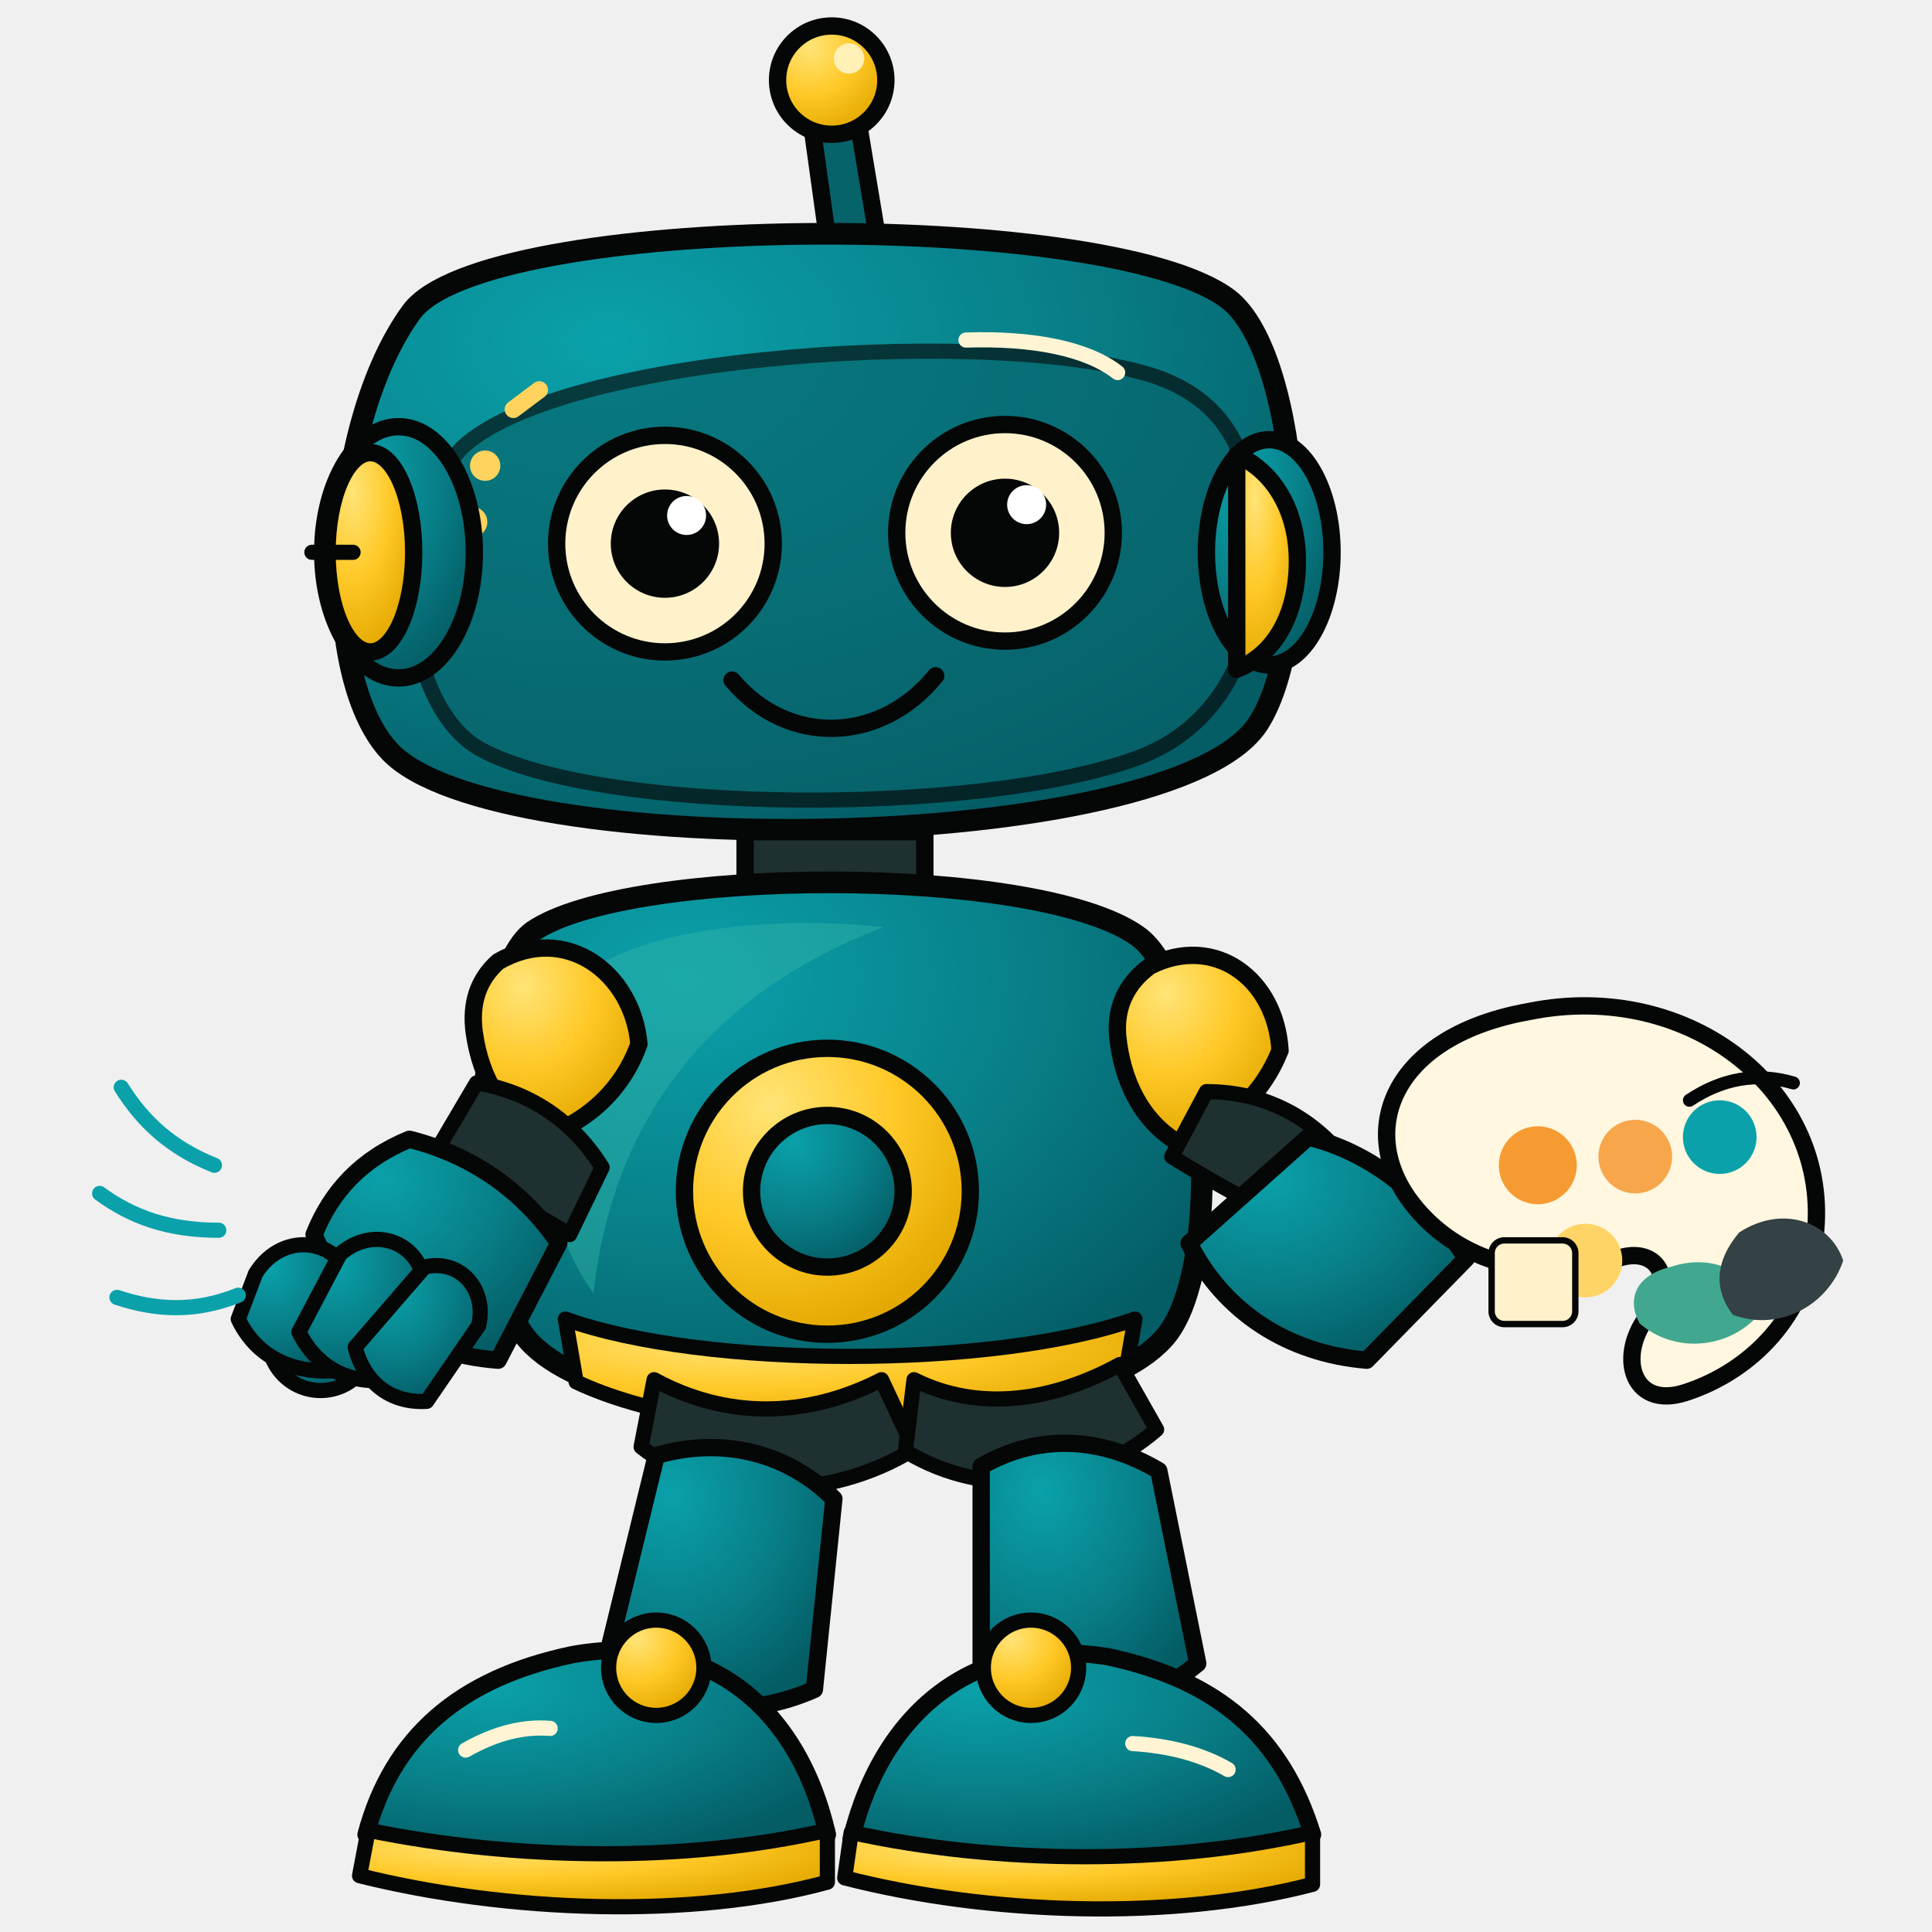
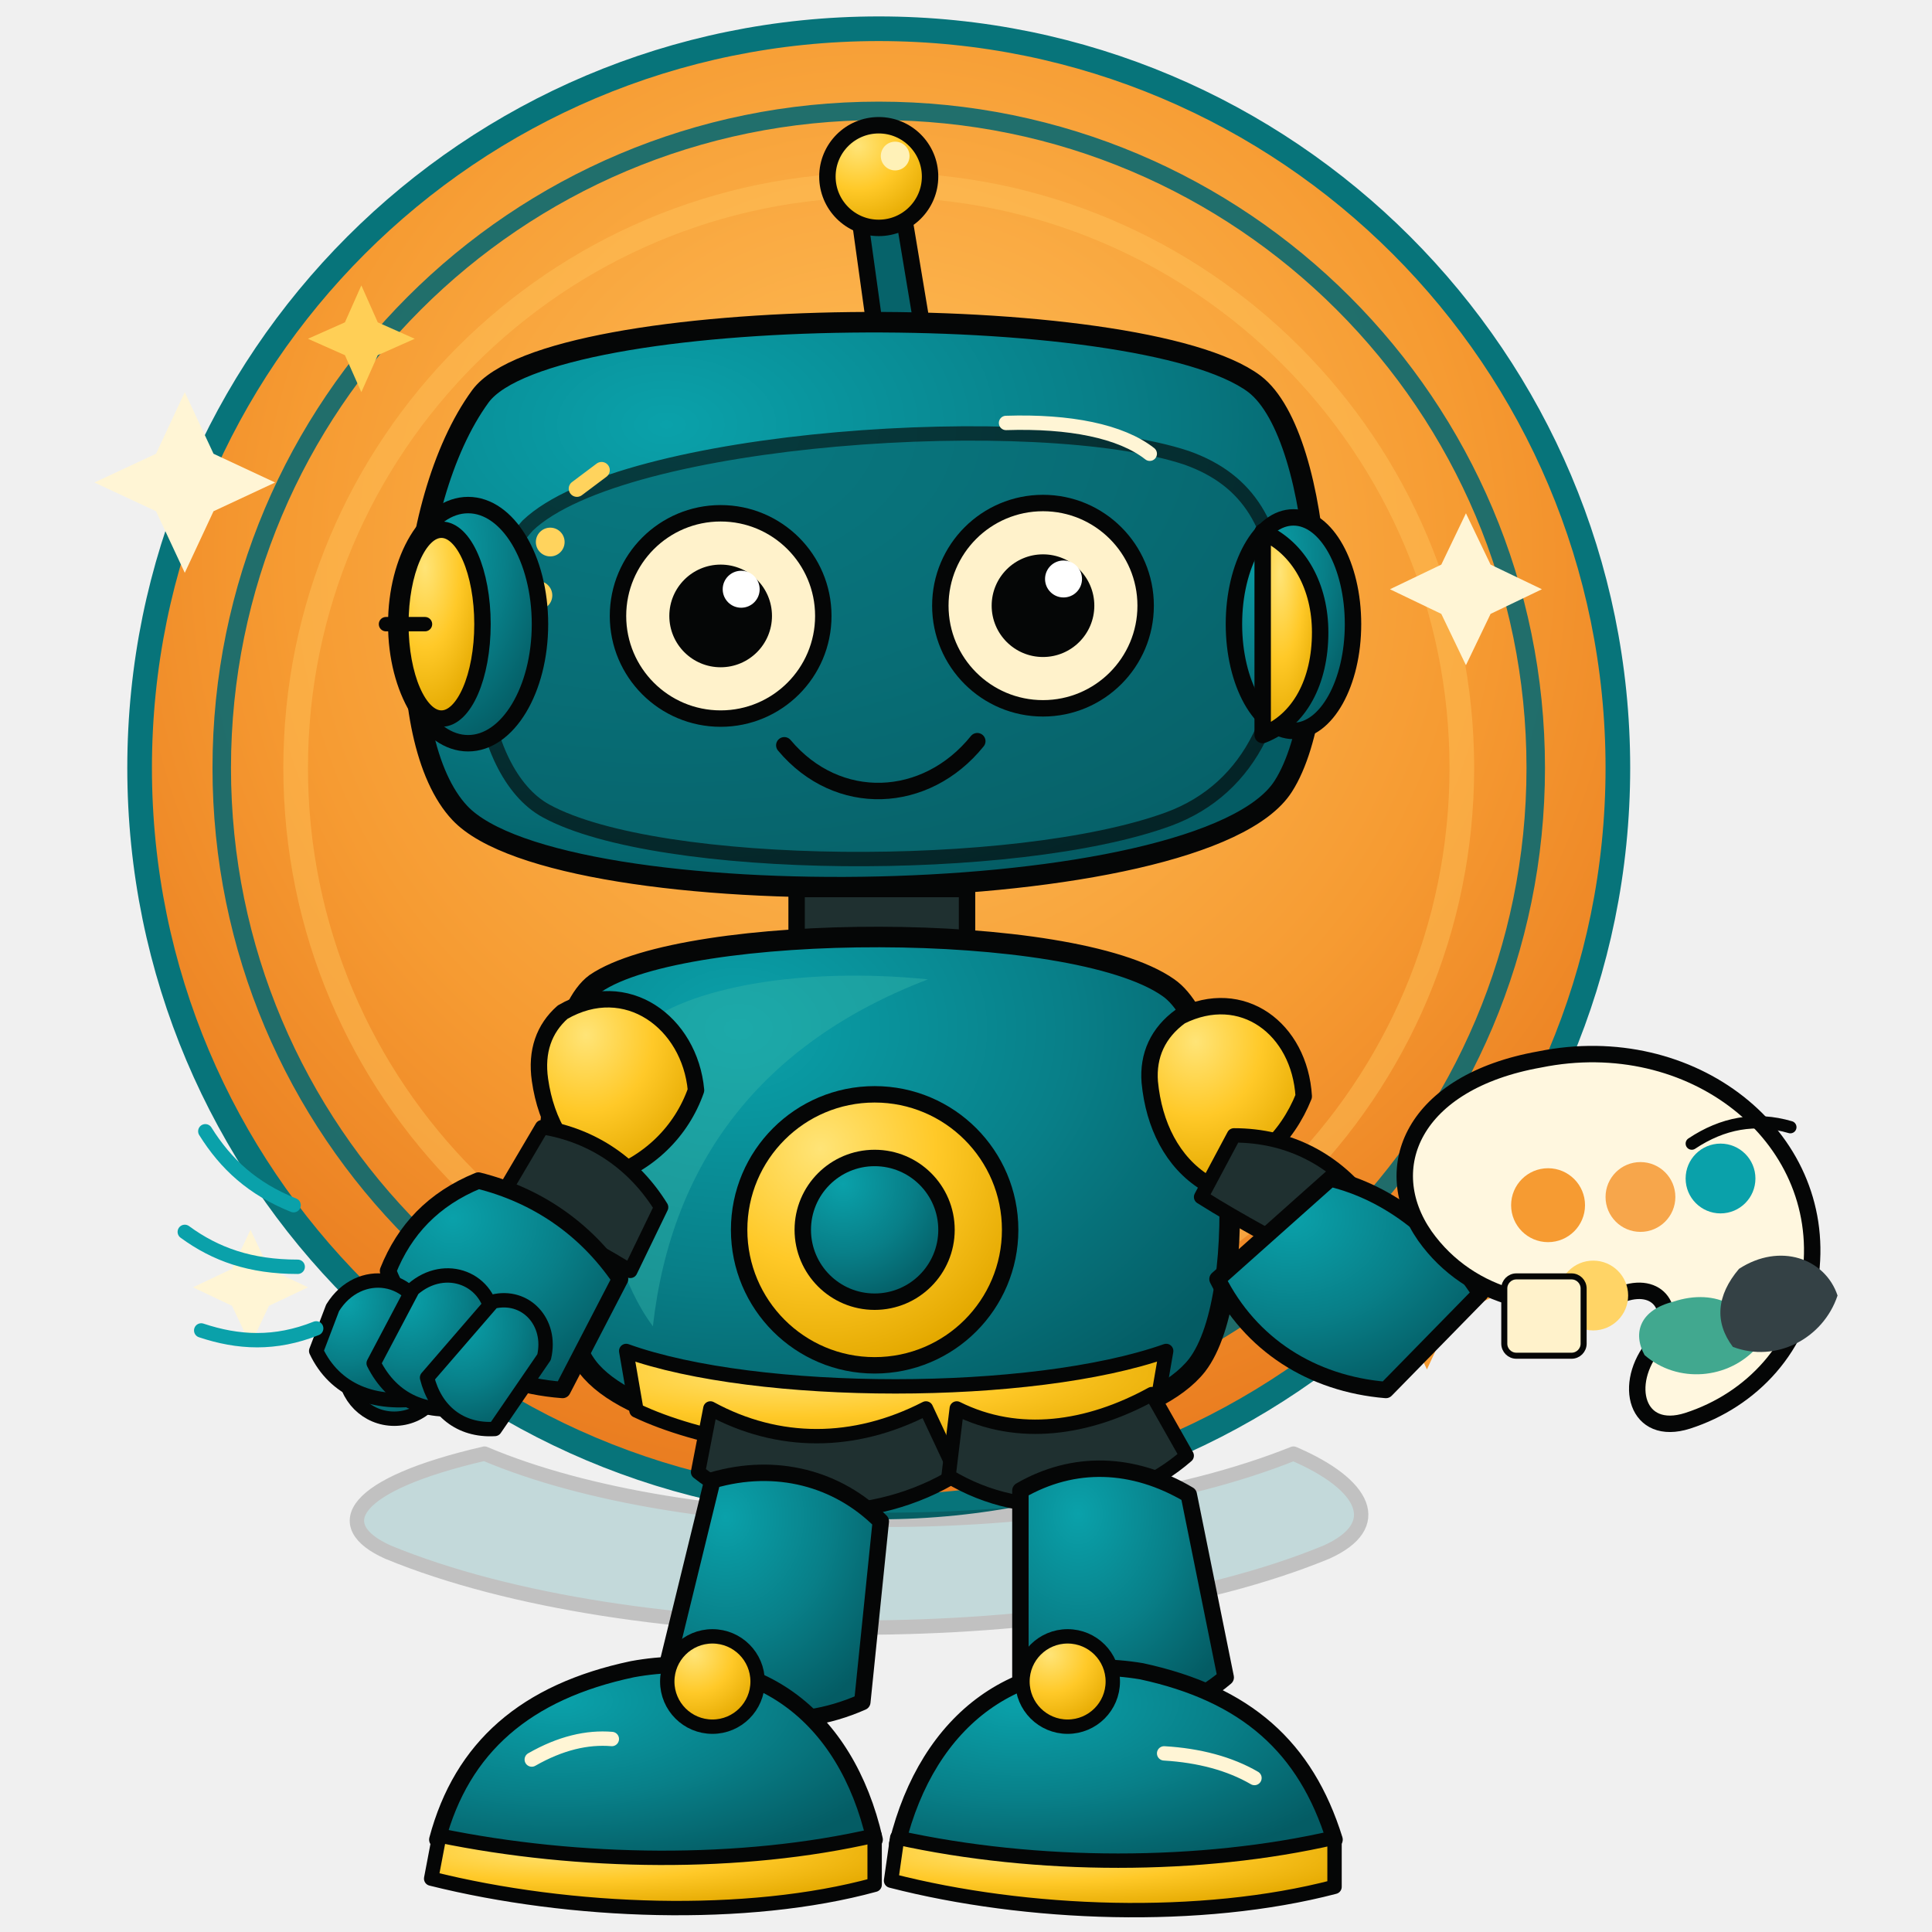
- <svg xmlns="http://www.w3.org/2000/svg" viewBox="128 118 892 892" version="1.1" role="img" aria-labelledby="title desc">
+ <svg xmlns="http://www.w3.org/2000/svg" viewBox="84 69 941 941" version="1.1" role="img" aria-labelledby="title desc">
  <defs>
    <radialGradient id="sunrise" cx="50%" cy="36%" r="64%">
      <stop offset="0" stop-color="#ffc15b" />
      <stop offset="0.62" stop-color="#f69b32" />
      <stop offset="1" stop-color="#e97b1f" />
    </radialGradient>
    <radialGradient id="tealGloss" cx="28%" cy="18%" r="88%">
      <stop offset="0" stop-color="#0aa1aa" />
      <stop offset="0.55" stop-color="#087f88" />
      <stop offset="1" stop-color="#045c64" />
    </radialGradient>
    <radialGradient id="goldGloss" cx="30%" cy="20%" r="82%">
      <stop offset="0" stop-color="#ffe477" />
      <stop offset="0.52" stop-color="#ffc928" />
      <stop offset="1" stop-color="#e4a900" />
    </radialGradient>
    <radialGradient id="creamGloss" cx="30%" cy="20%" r="86%">
      <stop offset="0" stop-color="#fff2cb" />
      <stop offset="1" stop-color="#fff2cb" />
    </radialGradient>
  </defs>
+   <g id="brandy-badge-background">
+     <circle fill="url(#sunrise)" stroke="#07747a" stroke-width="12" stroke-linecap="round" stroke-linejoin="round" cx="512" cy="443" r="360" />
+     <circle fill="none" stroke="#0a6971" stroke-width="9" stroke-linecap="round" stroke-linejoin="round" cx="512" cy="443" r="320" opacity=".9" />
+     <circle fill="none" stroke="#ffc45a" stroke-width="12" stroke-linecap="round" stroke-linejoin="round" cx="512" cy="443" r="284" opacity=".45" />
+     <path fill="#0f7f82" stroke="#050606" stroke-width="7" stroke-linecap="round" stroke-linejoin="round" opacity=".2" d="M320 777c99 42 284 44 394 0 35 15 45 35 16 48-119 49-338 49-457 0-29-13-18-33 47-48z" />
+   </g>
+   <g id="sparkles">
+     <path fill="#fff5d5" d="M174 260l14 30 30 14-30 14-14 30-14-30-30-14 30-14z" />
+     <path fill="#fff5d5" d="M798 319l12 25 25 12-25 12-12 25-12-25-25-12 25-12z" />
+     <path fill="#fff5d5" d="M206 668l9 19 19 9-19 9-9 19-9-19-19-9 19-9z" />
+     <path fill="#ffcf56" d="M260 208l8 18 18 8-18 8-8 18-8-18-18-8 18-8z" />
+     <path fill="#f69b32" d="M779 660l12 26 26 12-26 12-12 26-12-26-26-12 26-12z" />
+   </g>
  <g id="brandy-robot" transform="translate(0 10)">
    <g id="antenna">
      <path fill="#06636a" stroke="#050606" stroke-width="8" stroke-linecap="round" stroke-linejoin="round" d="M512 232l-10-72 21-3 12 72z" />
      <circle fill="url(#goldGloss)" stroke="#050606" stroke-width="8" stroke-linecap="round" stroke-linejoin="round" cx="512" cy="145" r="25" />
      <circle fill="#fff1b7" cx="520" cy="135" r="7" />
      <path fill="url(#goldGloss)" stroke="#050606" stroke-width="8" stroke-linecap="round" stroke-linejoin="round" d="M470 239c25-18 72-18 96 0l7 43H463z" />
    </g>
    <g id="head">
      <path fill="url(#tealGloss)" stroke="#050606" stroke-width="10" stroke-linecap="round" stroke-linejoin="round" d="M318 252c34-46 321-48 377-6 34 26 41 154 14 196-39 61-352 65-401 13-34-36-28-151 10-203z" />
      <path fill="#07646b" stroke="#050606" stroke-width="7" stroke-linecap="round" stroke-linejoin="round" opacity=".65" d="M341 315c46-44 249-57 321-33 31 11 43 34 46 70 4 50-14 91-55 106-74 27-248 26-303-4-35-19-45-99-9-139z" />
      <circle fill="url(#creamGloss)" stroke="#050606" stroke-width="8" stroke-linecap="round" stroke-linejoin="round" cx="435" cy="359" r="50" />
      <circle fill="url(#creamGloss)" stroke="#050606" stroke-width="8" stroke-linecap="round" stroke-linejoin="round" cx="592" cy="354" r="50" />
      <circle fill="#050606" cx="435" cy="359" r="25" />
      <circle fill="#050606" cx="592" cy="354" r="25" />
      <circle fill="#fff" cx="445" cy="346" r="9" />
      <circle fill="#fff" cx="602" cy="341" r="9" />
      <path fill="none" stroke="#050606" stroke-width="8" stroke-linecap="round" stroke-linejoin="round" d="M466 422c26 31 69 29 94-2" />
      <path fill="none" stroke="#fff5d5" stroke-width="7" stroke-linecap="round" d="M574 265c31-1 56 4 70 15" />
      <path fill="none" stroke="#ffd35d" stroke-width="8" stroke-linecap="round" d="M365 297l12-9" />
      <circle fill="#ffd35d" cx="352" cy="323" r="7" />
      <circle fill="#ffd35d" cx="346" cy="349" r="7" />
    </g>
    <g id="ears">
      <ellipse fill="url(#tealGloss)" stroke="#050606" stroke-width="8" stroke-linecap="round" stroke-linejoin="round" cx="312" cy="363" rx="35" ry="58" />
      <ellipse fill="url(#goldGloss)" stroke="#050606" stroke-width="8" stroke-linecap="round" stroke-linejoin="round" cx="299" cy="363" rx="20" ry="46" />
      <path fill="none" stroke="#050606" stroke-width="7" stroke-linecap="round" d="M291 363h-19" />
      <ellipse fill="url(#tealGloss)" stroke="#050606" stroke-width="8" stroke-linecap="round" stroke-linejoin="round" cx="714" cy="363" rx="29" ry="52" />
      <path fill="url(#goldGloss)" stroke="#050606" stroke-width="8" stroke-linecap="round" stroke-linejoin="round" d="M699 318c18 8 28 27 28 49 0 24-10 43-28 50z" />
    </g>
    <g id="neck-and-body">
      <path fill="#1f3030" stroke="#050606" stroke-width="8" stroke-linecap="round" stroke-linejoin="round" d="M472 492h83v42c-24 14-61 14-83 0z" />
      <path fill="url(#tealGloss)" stroke="#050606" stroke-width="10" stroke-linecap="round" stroke-linejoin="round" d="M374 538c44-30 232-31 279 2 32 22 41 149 14 184-40 51-251 52-295 3-28-31-28-167 2-189z" />
      <path fill="url(#goldGloss)" stroke="#050606" stroke-width="7" stroke-linecap="round" stroke-linejoin="round" d="M389 717c64 23 198 23 263 0l-5 29c-65 30-192 29-253 0z" />
      <path fill="#33b3a8" opacity=".45" d="M394 561c24-22 83-31 142-25-81 31-125 89-134 169-29-39-33-116-8-144z" />
      <g id="chest-o-ring">
        <circle fill="url(#goldGloss)" stroke="#050606" stroke-width="8" stroke-linecap="round" stroke-linejoin="round" cx="510" cy="658" r="66" />
        <circle fill="url(#tealGloss)" stroke="#050606" stroke-width="8" stroke-linecap="round" stroke-linejoin="round" cx="510" cy="658" r="35" />
      </g>
    </g>
    <g id="left-hand-wave">
      <path fill="url(#goldGloss)" stroke="#050606" stroke-width="8" stroke-linecap="round" stroke-linejoin="round" d="M358 552c31-18 62 5 65 38-7 20-23 36-45 43-18-10-28-27-31-48-2-14 2-25 11-33z" />
      <path fill="#1f3030" stroke="#050606" stroke-width="7" stroke-linecap="round" stroke-linejoin="round" d="M348 608c25 4 45 18 58 39l-15 31c-23-14-44-25-66-31z" />
      <path fill="url(#tealGloss)" stroke="#050606" stroke-width="8" stroke-linecap="round" stroke-linejoin="round" d="M317 634c28 7 52 23 69 48l-28 54c-40-3-72-25-85-58 8-20 22-35 44-44z" />
      <circle fill="url(#tealGloss)" stroke="#050606" stroke-width="7" stroke-linecap="round" stroke-linejoin="round" cx="276" cy="726" r="24" />
      <path fill="url(#tealGloss)" stroke="#050606" stroke-width="7" stroke-linecap="round" stroke-linejoin="round" d="M246 696c13-21 41-16 45 7l-1 37c-24 4-43-4-52-23z" />
      <path fill="url(#tealGloss)" stroke="#050606" stroke-width="7" stroke-linecap="round" stroke-linejoin="round" d="M285 687c16-14 38-5 39 15l-10 42c-22 5-39-3-48-21z" />
      <path fill="url(#tealGloss)" stroke="#050606" stroke-width="7" stroke-linecap="round" stroke-linejoin="round" d="M324 693c16-4 29 10 25 27l-24 35c-17 1-29-9-33-25z" />
      <path fill="none" stroke="#0aa1aa" stroke-width="7" stroke-linecap="round" d="M227 646c-20-8-33-20-43-36" />
      <path fill="none" stroke="#0aa1aa" stroke-width="7" stroke-linecap="round" d="M229 676c-23 0-40-6-55-17" />
      <path fill="none" stroke="#0aa1aa" stroke-width="7" stroke-linecap="round" d="M238 706c-20 8-38 7-56 1" />
    </g>
    <g id="right-palette-arm">
      <path fill="url(#goldGloss)" stroke="#050606" stroke-width="8" stroke-linecap="round" stroke-linejoin="round" d="M659 554c30-15 58 6 60 39-8 20-24 36-48 42-16-10-25-28-27-49-1-13 4-24 15-32z" />
      <path fill="#1f3030" stroke="#050606" stroke-width="7" stroke-linecap="round" stroke-linejoin="round" d="M685 612c27 0 50 12 66 34l-18 32c-24-13-45-24-64-36z" />
      <path fill="url(#tealGloss)" stroke="#050606" stroke-width="8" stroke-linecap="round" stroke-linejoin="round" d="M732 633c29 7 54 27 73 56l-46 47c-36-3-66-22-82-54z" />
      <g id="palette" transform="translate(786 564)">
        <path fill="#fff7df" stroke="#050606" stroke-width="8" stroke-linecap="round" stroke-linejoin="round" d="M48 11c74-15 140 37 132 104-4 36-29 62-60 72-25 8-32-18-16-37 12-15 3-31-15-25-35 12-75 3-97-28-23-33-6-75 56-86z" />
        <circle fill="#f69b32" cx="52" cy="82" r="18" />
        <circle fill="#f7a64b" cx="97" cy="78" r="17" />
        <circle fill="#0aa1aa" cx="136" cy="69" r="17" />
        <circle fill="#ffd466" cx="74" cy="126" r="17" />
        <path fill="#41a88f" d="M113 129c21-7 39 3 41 22-14 16-39 18-55 4-6-11-2-22 14-26z" />
        <path fill="#344145" d="M145 113c20-13 42-5 48 13-7 21-30 33-51 25-9-12-8-25 3-38z" />
        <path fill="none" stroke="#050606" stroke-width="6" stroke-linecap="round" stroke-linejoin="round" d="M122 52c15-10 31-13 48-8" />
      </g>
    </g>
    <g id="brandy-role-badge" transform="translate(836 700) scale(0.42) translate(-513 -653)">
      <rect fill="url(#creamGloss)" stroke="#050606" stroke-width="7" stroke-linecap="round" stroke-linejoin="round" x="467" y="607" width="92" height="92" rx="14" />
    </g>
    <g id="legs">
      <path fill="#1f3030" stroke="#050606" stroke-width="7" stroke-linecap="round" stroke-linejoin="round" d="M430 745c33 18 70 18 105 0l15 32c-40 25-95 24-126-1z" />
      <path fill="#1f3030" stroke="#050606" stroke-width="7" stroke-linecap="round" stroke-linejoin="round" d="M550 745c30 15 64 10 95-7l17 30c-31 27-78 33-116 10z" />
      <path fill="url(#tealGloss)" stroke="#050606" stroke-width="8" stroke-linecap="round" stroke-linejoin="round" d="M431 780c31-9 61-1 82 20l-9 88c-34 15-69 10-96-14z" />
      <path fill="url(#tealGloss)" stroke="#050606" stroke-width="8" stroke-linecap="round" stroke-linejoin="round" d="M581 785c26-15 55-14 82 2l18 89c-27 23-69 28-100 10z" />
      <path fill="url(#tealGloss)" stroke="#050606" stroke-width="8" stroke-linecap="round" stroke-linejoin="round" d="M392 872c60-11 104 22 118 83-62 17-147 14-213 0 12-45 43-72 95-83z" />
      <path fill="url(#tealGloss)" stroke="#050606" stroke-width="8" stroke-linecap="round" stroke-linejoin="round" d="M640 873c-60-10-104 23-119 84 63 17 148 13 213-2-14-45-43-71-94-82z" />
      <path fill="url(#goldGloss)" stroke="#050606" stroke-width="7" stroke-linecap="round" stroke-linejoin="round" d="M298 953c68 14 147 15 212 0v24c-62 17-148 14-216-3z" />
      <path fill="url(#goldGloss)" stroke="#050606" stroke-width="7" stroke-linecap="round" stroke-linejoin="round" d="M521 954c68 15 148 15 213 0v24c-65 17-150 14-216-3z" />
      <circle fill="url(#goldGloss)" stroke="#050606" stroke-width="7" stroke-linecap="round" stroke-linejoin="round" cx="431" cy="878" r="22" />
      <circle fill="url(#goldGloss)" stroke="#050606" stroke-width="7" stroke-linecap="round" stroke-linejoin="round" cx="604" cy="878" r="22" />
      <path fill="none" stroke="#fff5d5" stroke-width="7" stroke-linecap="round" d="M343 916c14-8 27-11 39-10" />
      <path fill="none" stroke="#fff5d5" stroke-width="7" stroke-linecap="round" d="M651 913c17 1 32 5 44 12" />
    </g>
  </g>
</svg>
